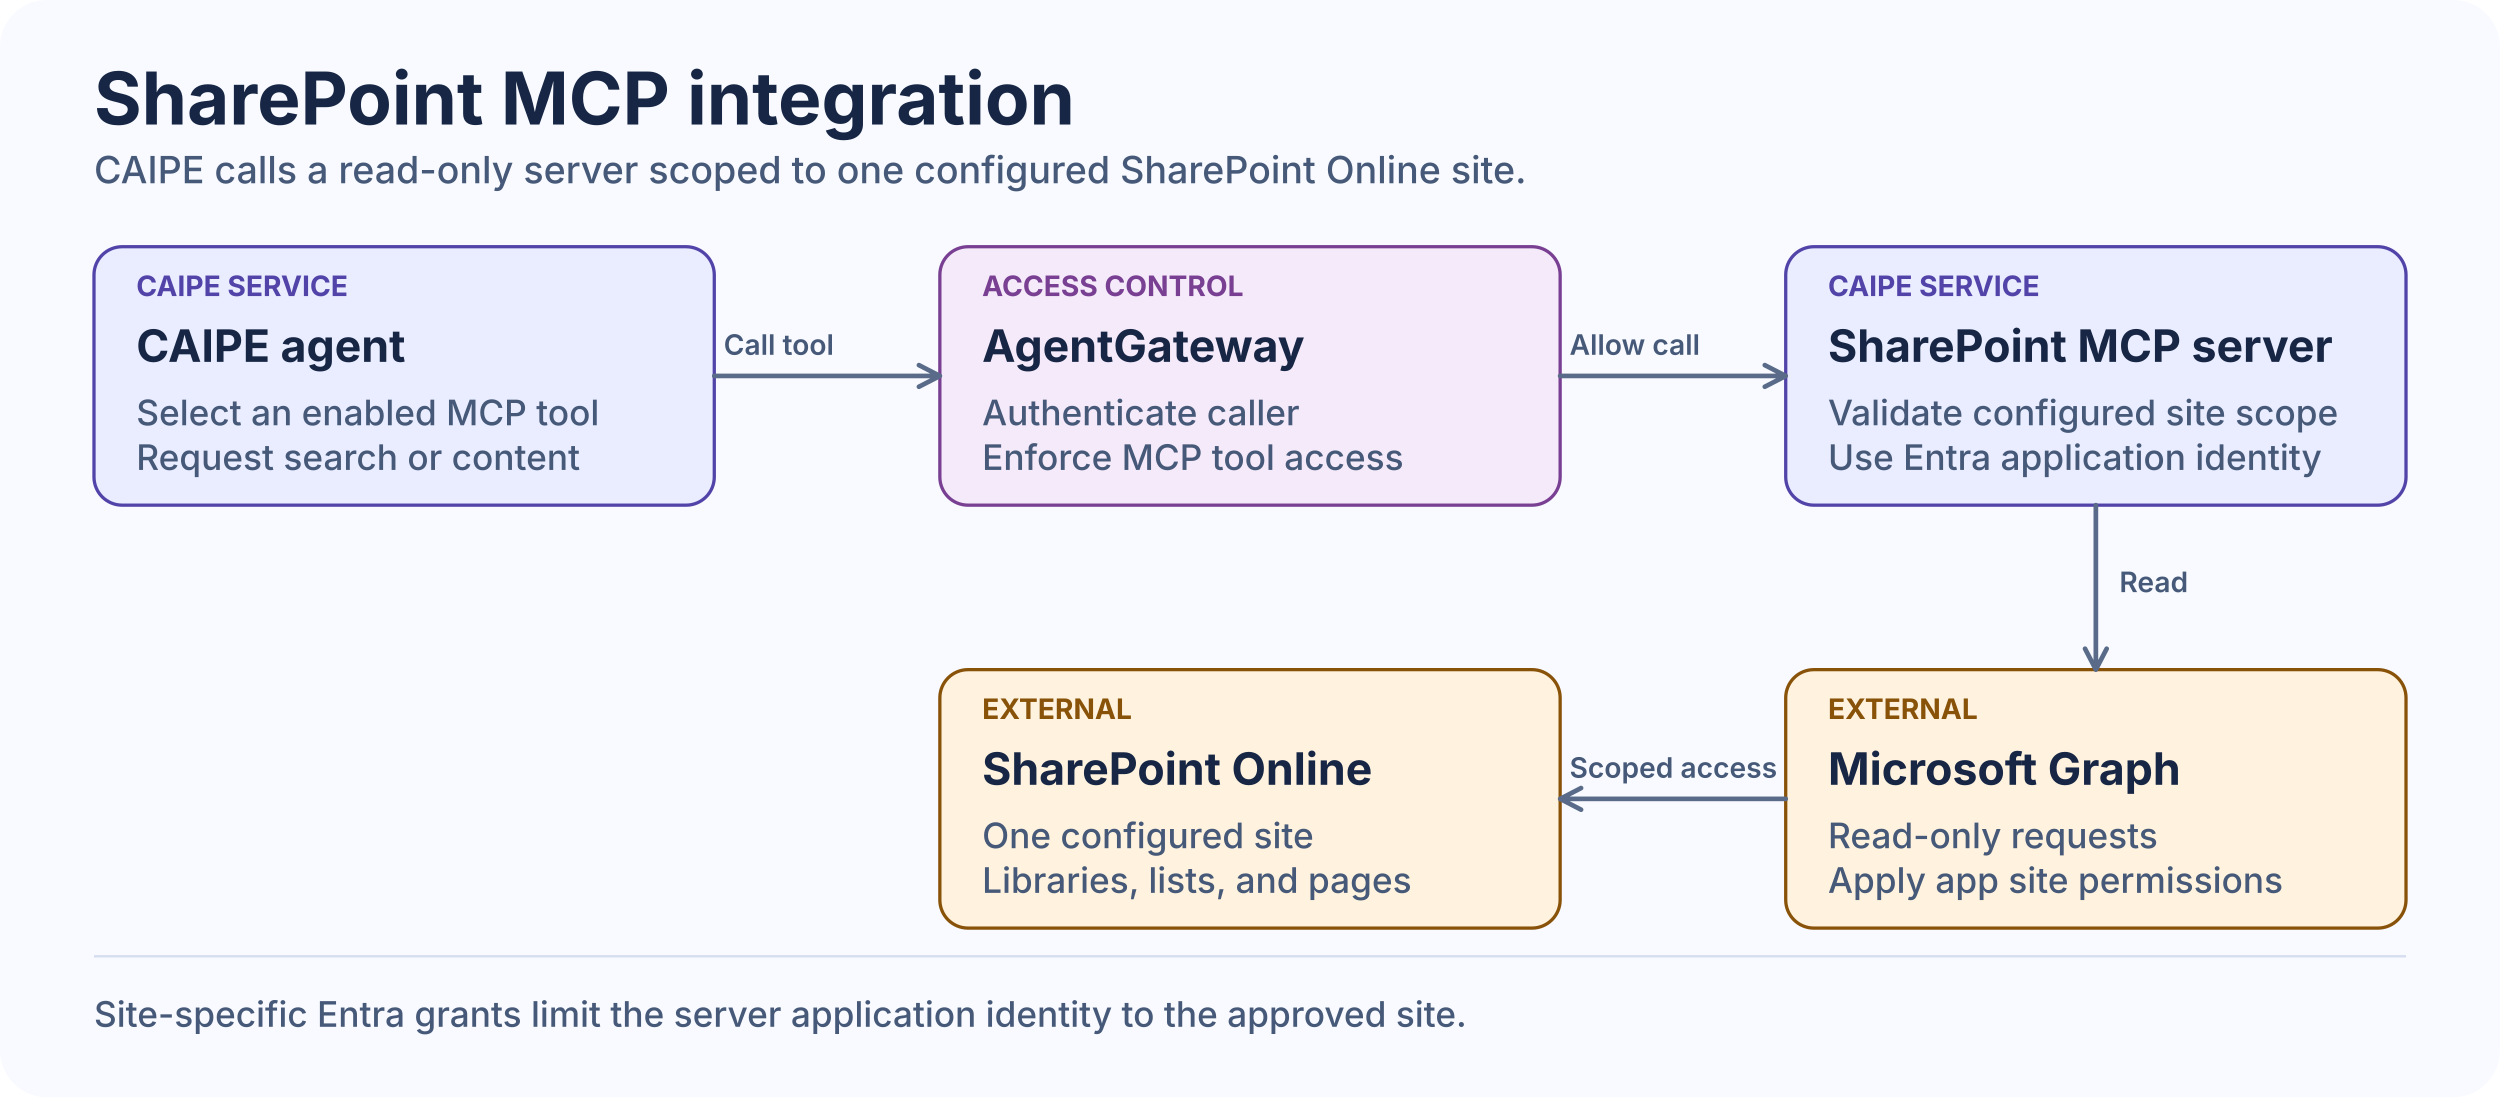
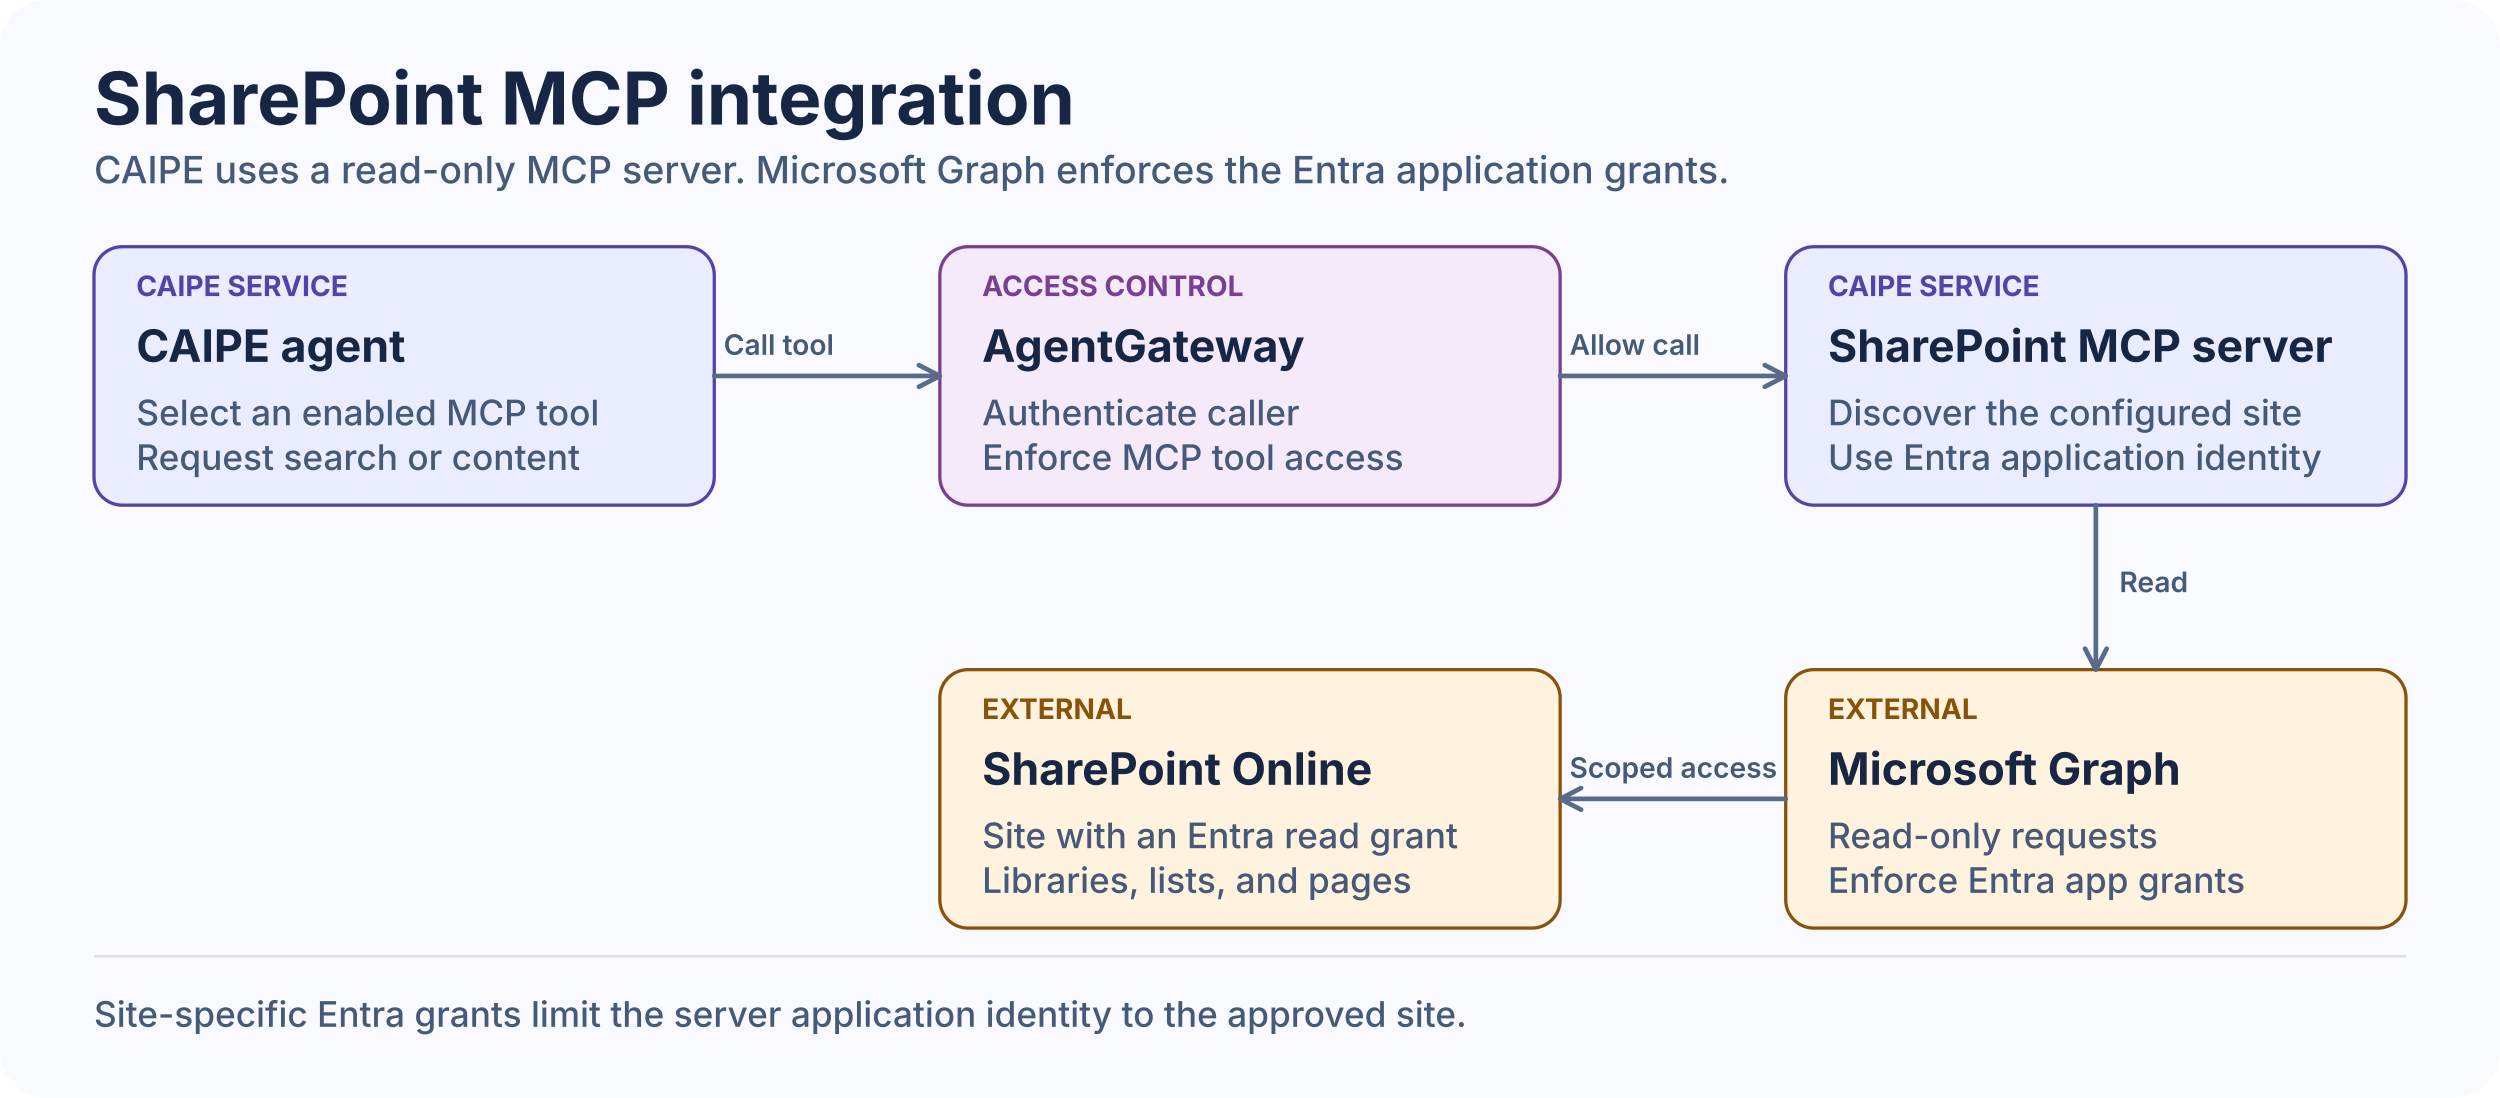
<svg xmlns="http://www.w3.org/2000/svg" viewBox="0 0 1064 467" role="img" aria-labelledby="title desc">
  <rect width="1064" height="467" rx="20" fill="#f8faff" />
  <g font-family="Inter, Helvetica, Arial, sans-serif">
    <text x="40" y="53" fill="#172644" font-size="31" font-weight="750">SharePoint MCP integration</text>
-     <text x="40" y="78" fill="#465978" font-size="16" font-weight="500">CAIPE calls a read-only server scoped to one configured SharePoint Online site.</text>
+     <text x="40" y="78" fill="#465978" font-size="16" font-weight="500">CAIPE uses a read-only MCP server. Microsoft Graph enforces the Entra application grants.</text>
    <rect x="40" y="105" width="264" height="110" rx="12" fill="#e9edff" stroke="#5243a9" stroke-width="1.4" />
    <text x="58" y="126" fill="#5243a9" font-size="12" font-weight="750">CAIPE SERVICE</text>
    <text x="58" y="154" fill="#172644" font-size="19" font-weight="720">CAIPE agent</text>
    <text x="58" y="181" fill="#465978" font-size="15" font-weight="500">Select an enabled MCP tool</text>
    <text x="58" y="200" fill="#465978" font-size="15" font-weight="500">Request search or content</text>
    <rect x="400" y="105" width="264" height="110" rx="12" fill="#f5eafa" stroke="#783f92" stroke-width="1.4" />
    <text x="418" y="126" fill="#783f92" font-size="12" font-weight="750">ACCESS CONTROL</text>
    <text x="418" y="154" fill="#172644" font-size="19" font-weight="720">AgentGateway</text>
    <text x="418" y="181" fill="#465978" font-size="15" font-weight="500">Authenticate caller</text>
    <text x="418" y="200" fill="#465978" font-size="15" font-weight="500">Enforce MCP tool access</text>
    <rect x="760" y="105" width="264" height="110" rx="12" fill="#e9edff" stroke="#5243a9" stroke-width="1.4" />
    <text x="778" y="126" fill="#5243a9" font-size="12" font-weight="750">CAIPE SERVICE</text>
    <text x="778" y="154" fill="#172644" font-size="19" font-weight="720">SharePoint MCP server</text>
-     <text x="778" y="181" fill="#465978" font-size="15" font-weight="500">Validate configured site scope</text>
+     <text x="778" y="181" fill="#465978" font-size="15" font-weight="500">Discover the configured site</text>
    <text x="778" y="200" fill="#465978" font-size="15" font-weight="500">Use Entra application identity</text>
    <rect x="400" y="285" width="264" height="110" rx="12" fill="#fff3df" stroke="#895209" stroke-width="1.4" />
    <text x="418" y="306" fill="#895209" font-size="12" font-weight="750">EXTERNAL</text>
    <text x="418" y="334" fill="#172644" font-size="19" font-weight="720">SharePoint Online</text>
-     <text x="418" y="361" fill="#465978" font-size="15" font-weight="500">One configured site</text>
+     <text x="418" y="361" fill="#465978" font-size="15" font-weight="500">Site with an Entra read grant</text>
    <text x="418" y="380" fill="#465978" font-size="15" font-weight="500">Libraries, lists, and pages</text>
    <rect x="760" y="285" width="264" height="110" rx="12" fill="#fff3df" stroke="#895209" stroke-width="1.4" />
    <text x="778" y="306" fill="#895209" font-size="12" font-weight="750">EXTERNAL</text>
    <text x="778" y="334" fill="#172644" font-size="19" font-weight="720">Microsoft Graph</text>
    <text x="778" y="361" fill="#465978" font-size="15" font-weight="500">Read-only requests</text>
-     <text x="778" y="380" fill="#465978" font-size="15" font-weight="500">Apply app site permissions</text>
+     <text x="778" y="380" fill="#465978" font-size="15" font-weight="500">Enforce Entra app grants</text>
    <path d="M304,160 L400,160 M391.1,164.6 L400,160 L391.1,155.4" fill="none" stroke="#596b88" stroke-width="2" stroke-linecap="round" stroke-linejoin="round" />
    <text x="308" y="151" fill="#465978" font-size="12" font-weight="600">Call tool</text>
    <path d="M664,160 L760,160 M751.1,164.6 L760,160 L751.1,155.4" fill="none" stroke="#596b88" stroke-width="2" stroke-linecap="round" stroke-linejoin="round" />
    <text x="668" y="151" fill="#465978" font-size="12" font-weight="600">Allow call</text>
    <path d="M892,215 L892,285 M887.4,276.1 L892,285 L896.6,276.1" fill="none" stroke="#596b88" stroke-width="2" stroke-linecap="round" stroke-linejoin="round" />
    <text x="902" y="252" fill="#465978" font-size="12" font-weight="600">Read</text>
    <path d="M760,340 L664,340 M672.9,335.4 L664,340 L672.9,344.6" fill="none" stroke="#596b88" stroke-width="2" stroke-linecap="round" stroke-linejoin="round" />
    <text x="668" y="331" fill="#465978" font-size="12" font-weight="600">Scoped access</text>
    <line x1="40" x2="1024" y1="407" y2="407" stroke="#d5deef" />
    <text x="40" y="437" fill="#465978" font-size="15" font-weight="500">Site-specific Entra grants limit the server application identity to the approved site.</text>
  </g>
</svg>
